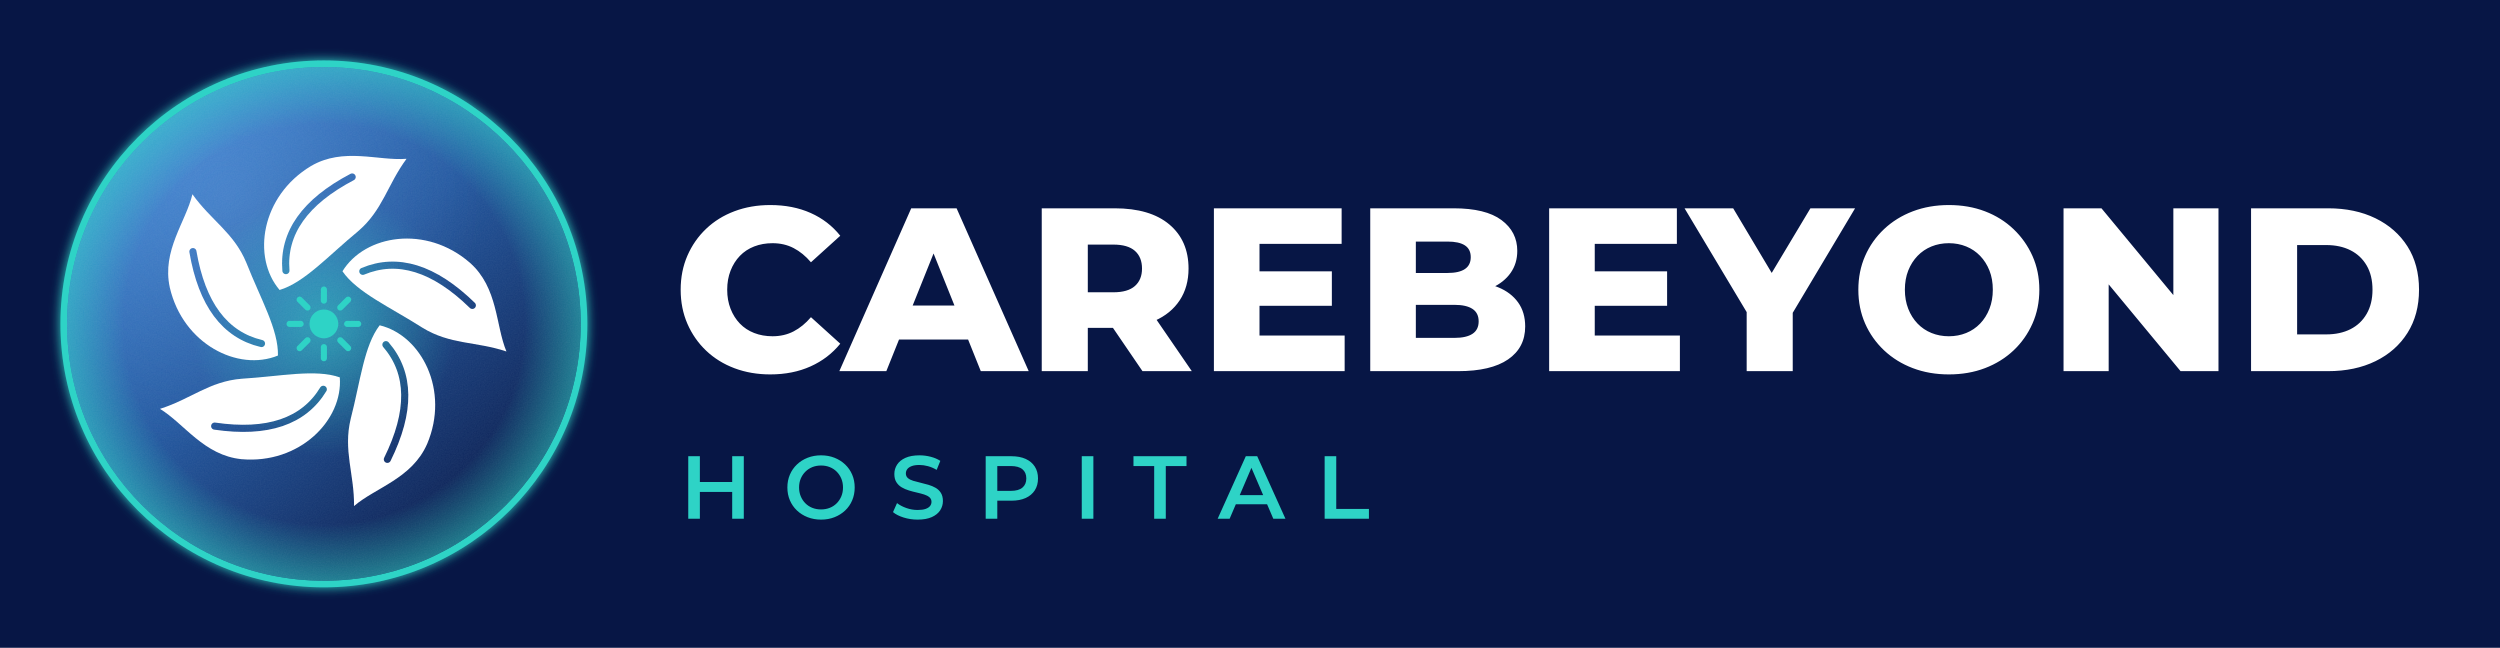
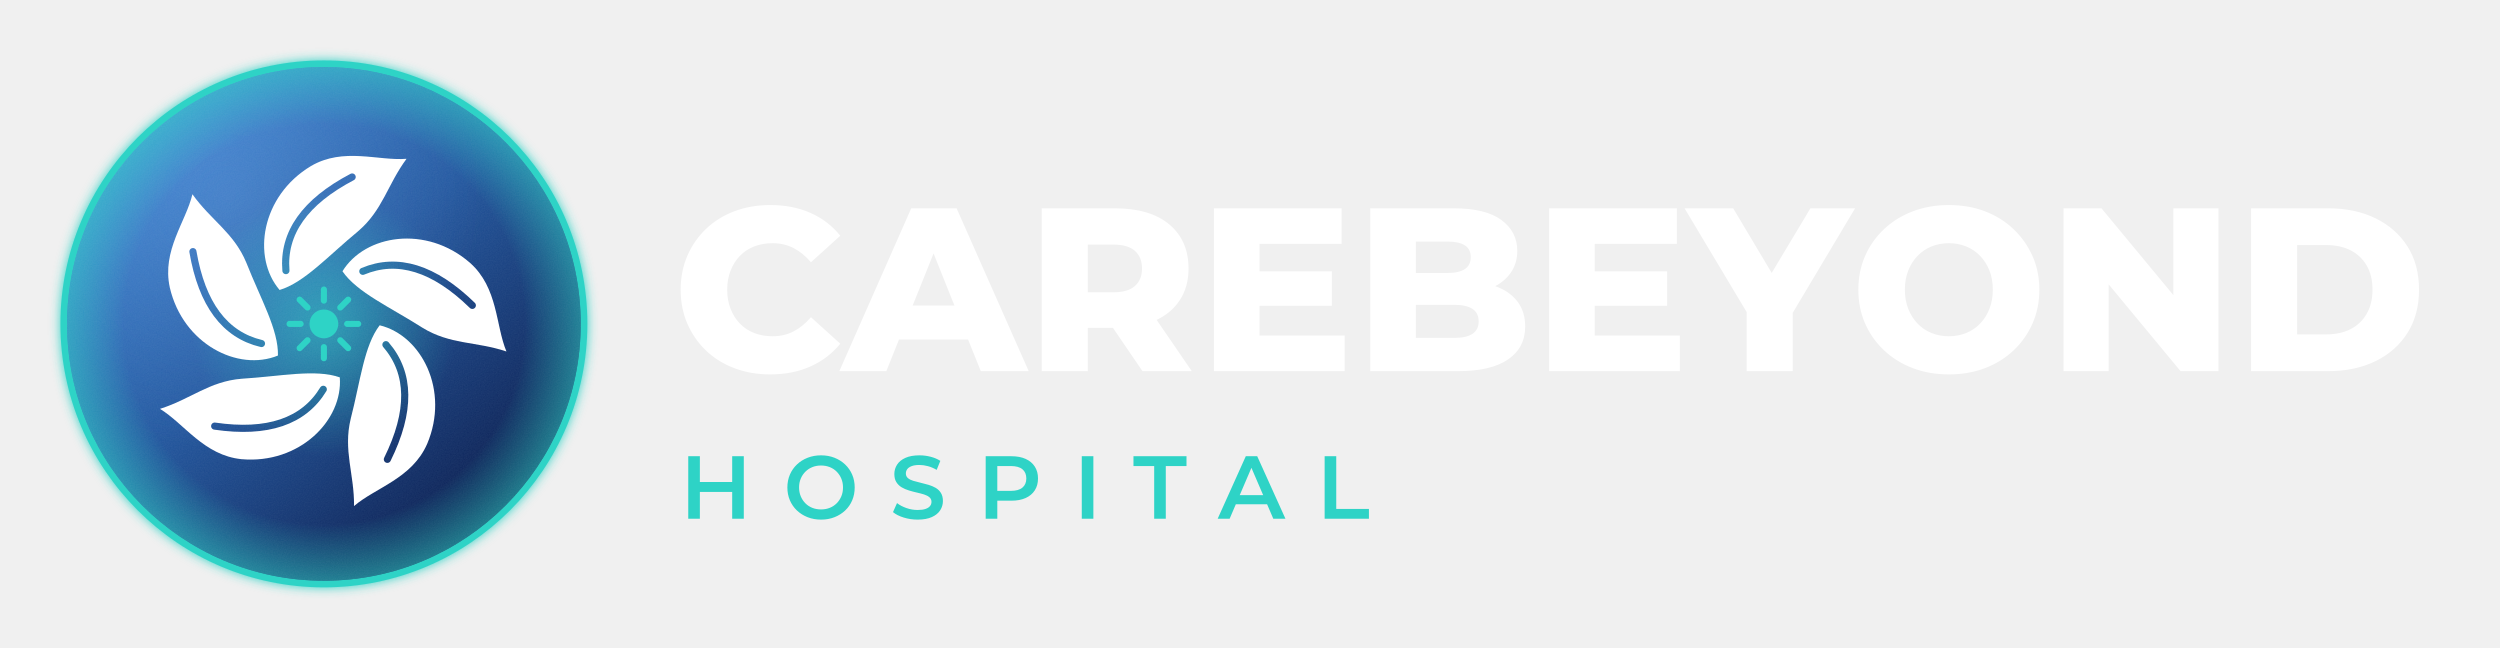
<svg xmlns="http://www.w3.org/2000/svg" viewBox="0 0 988 256" width="988" height="256">
-   <rect width="988" height="256" fill="#071645" />
  <g transform="translate(16 16) scale(0.4375)">
    <defs>
      <linearGradient id="g_teal_sun_dark" x1="90" y1="70" x2="420" y2="450" gradientUnits="userSpaceOnUse">
        <stop offset="0" stop-color="#3A82D0" />
        <stop offset="0.45" stop-color="#22579F" />
        <stop offset="1" stop-color="#071645" />
      </linearGradient>
      <radialGradient id="hl_teal_sun_dark" cx="170" cy="140" r="230" gradientUnits="userSpaceOnUse">
        <stop offset="0" stop-color="#8FC0FF" stop-opacity="0.22" />
        <stop offset="1" stop-color="#8FC0FF" stop-opacity="0" />
      </radialGradient>
      <radialGradient id="cg_teal_sun_dark" cx="256" cy="256" r="120" gradientUnits="userSpaceOnUse">
        <stop offset="0" stop-color="#2ED3C6" stop-opacity="0.55" />
        <stop offset="1" stop-color="#2ED3C6" stop-opacity="0" />
      </radialGradient>
      <radialGradient id="rg_teal_sun_dark" cx="256" cy="256" r="232" gradientUnits="userSpaceOnUse">
        <stop offset="0.78" stop-color="#2ED3C6" stop-opacity="0" />
        <stop offset="1" stop-color="#2ED3C6" stop-opacity="0.5" />
      </radialGradient>
      <filter id="og_teal_sun_dark" x="-10%" y="-10%" width="120%" height="120%">
        <feGaussianBlur stdDeviation="5" />
      </filter>
      <filter id="n_teal_sun_dark" x="0" y="0" width="100%" height="100%">
        <feTurbulence type="fractalNoise" baseFrequency="0.85" numOctaves="2" seed="7" />
        <feColorMatrix values="0 0 0 0 1  0 0 0 0 1  0 0 0 0 1  0 0 0 0.06 0" />
      </filter>
      <clipPath id="c_teal_sun_dark">
        <circle cx="256" cy="256" r="232" />
      </clipPath>
      <mask id="m_teal_sun_dark" maskUnits="userSpaceOnUse" x="0" y="0" width="512" height="512">
        <g transform="translate(256 256) scale(0.92) translate(-256 -256)">
          <g transform="rotate(0 256 256) translate(212.5 222.7) rotate(-35)">
            <path d="M0 0 C -4 -42, 38 -86, 95 -82 C 132 -79, 152 -48, 176 -34 C 146 -24, 128 -6, 96 -3 C 58 0, 24 8, 0 0 Z" fill="#fff" />
            <path d="M 16 -12 Q 44 -60 122 -50" fill="none" stroke="#000" stroke-width="7" stroke-linecap="round" />
          </g>
          <g transform="rotate(72 256 256) translate(212.5 222.7) rotate(-35)">
            <path d="M0 0 C -4 -42, 38 -86, 95 -82 C 132 -79, 152 -48, 176 -34 C 146 -24, 128 -6, 96 -3 C 58 0, 24 8, 0 0 Z" fill="#fff" />
            <path d="M 16 -12 Q 44 -60 122 -50" fill="none" stroke="#000" stroke-width="7" stroke-linecap="round" />
          </g>
          <g transform="rotate(144 256 256) translate(212.5 222.7) rotate(-35)">
            <path d="M0 0 C -4 -42, 38 -86, 95 -82 C 132 -79, 152 -48, 176 -34 C 146 -24, 128 -6, 96 -3 C 58 0, 24 8, 0 0 Z" fill="#fff" />
            <path d="M 16 -12 Q 44 -60 122 -50" fill="none" stroke="#000" stroke-width="7" stroke-linecap="round" />
          </g>
          <g transform="rotate(216 256 256) translate(212.5 222.7) rotate(-35)">
            <path d="M0 0 C -4 -42, 38 -86, 95 -82 C 132 -79, 152 -48, 176 -34 C 146 -24, 128 -6, 96 -3 C 58 0, 24 8, 0 0 Z" fill="#fff" />
            <path d="M 16 -12 Q 44 -60 122 -50" fill="none" stroke="#000" stroke-width="7" stroke-linecap="round" />
          </g>
          <g transform="rotate(288 256 256) translate(212.5 222.7) rotate(-35)">
            <path d="M0 0 C -4 -42, 38 -86, 95 -82 C 132 -79, 152 -48, 176 -34 C 146 -24, 128 -6, 96 -3 C 58 0, 24 8, 0 0 Z" fill="#fff" />
            <path d="M 16 -12 Q 44 -60 122 -50" fill="none" stroke="#000" stroke-width="7" stroke-linecap="round" />
          </g>
        </g>
      </mask>
      <mask id="a_teal_sun_dark" maskUnits="userSpaceOnUse" x="0" y="0" width="512" height="512">
        <g transform="translate(256 256) scale(0.92) translate(-256 -256)">
          <g transform="rotate(0 256 256) translate(212.5 222.7) rotate(-35)">
            <path d="M0 0 C -4 -42, 38 -86, 95 -82 C 132 -79, 152 -48, 176 -34 C 146 -24, 128 -6, 96 -3 C 58 0, 24 8, 0 0 Z" fill="#fff" />
            <path d="M 16 -12 Q 44 -60 122 -50" fill="none" stroke="#000" stroke-width="7" stroke-linecap="round" />
          </g>
        </g>
      </mask>
    </defs>
    <circle cx="256" cy="256" r="238" fill="#2ED3C6" opacity="1" filter="url(#og_teal_sun_dark)" />
    <circle cx="256" cy="256" r="235" fill="none" stroke="#2ED3C6" stroke-width="6" />
    <g clip-path="url(#c_teal_sun_dark)">
      <rect width="512" height="512" fill="url(#g_teal_sun_dark)" />
      <rect width="512" height="512" fill="url(#hl_teal_sun_dark)" />
      <rect width="512" height="512" fill="url(#cg_teal_sun_dark)" />
      <rect width="512" height="512" fill="url(#rg_teal_sun_dark)" />
      <rect width="512" height="512" filter="url(#n_teal_sun_dark)" />
    </g>
    <rect width="512" height="512" fill="#fff" mask="url(#m_teal_sun_dark)" />
    <circle cx="256" cy="256" r="13" fill="#2ED3C6" />
    <g stroke="#2ED3C6" stroke-width="5.5" stroke-linecap="round">
      <line x1="277.0" y1="256.0" x2="287.0" y2="256.0" />
      <line x1="270.8" y1="270.8" x2="277.9" y2="277.9" />
      <line x1="256.0" y1="277.0" x2="256.0" y2="287.0" />
      <line x1="241.2" y1="270.8" x2="234.1" y2="277.9" />
      <line x1="235.0" y1="256.0" x2="225.0" y2="256.0" />
      <line x1="241.2" y1="241.2" x2="234.1" y2="234.1" />
      <line x1="256.0" y1="235.0" x2="256.0" y2="225.0" />
      <line x1="270.8" y1="241.2" x2="277.9" y2="234.1" />
    </g>
  </g>
  <path d="M304.398 147.967Q296.767 147.967 290.285 145.531Q283.803 143.094 279.068 138.589Q274.333 134.084 271.666 127.97Q269.0 121.855 269.0 114.5Q269.0 107.145 271.666 101.03Q274.333 94.916 279.068 90.411Q283.803 85.906 290.285 83.469Q296.767 81.033 304.398 81.033Q313.317 81.033 320.35 84.159Q327.384 87.285 332.073 93.169L320.488 103.651Q317.362 99.973 313.638 98.042Q309.915 96.111 305.318 96.111Q301.364 96.111 298.054 97.399Q294.744 98.686 292.4 101.122Q290.055 103.559 288.722 106.961Q287.389 110.363 287.389 114.5Q287.389 118.637 288.722 122.039Q290.055 125.441 292.4 127.878Q294.744 130.314 298.054 131.601Q301.364 132.889 305.318 132.889Q309.915 132.889 313.638 130.958Q317.362 129.027 320.488 125.349L332.073 135.831Q327.384 141.623 320.35 144.795Q313.317 147.967 304.398 147.967ZM331.705 146.68 360.116 82.32H378.045L406.547 146.68H387.607L365.357 91.238H372.528L350.278 146.68ZM347.244 134.176 351.933 120.752H383.377L388.067 134.176ZM411.696 146.68V82.32H440.474Q454.541 82.32 462.127 88.71Q469.712 95.1 469.712 106.133Q469.712 113.397 466.218 118.683Q462.724 123.97 456.334 126.774Q449.944 129.579 441.118 129.579H421.81L429.901 121.947V146.68ZM451.507 146.68 435.509 123.235H454.909L470.999 146.68ZM429.901 123.878 421.81 115.511H440.014Q445.715 115.511 448.519 113.029Q451.323 110.546 451.323 106.133Q451.323 101.628 448.519 99.145Q445.715 96.663 440.014 96.663H421.81L429.901 88.296ZM479.734 146.68V82.32H530.211V96.387H497.755V132.613H531.406V146.68ZM496.468 120.844V107.236H526.349V120.844ZM541.52 146.68V82.32H574.435Q587.124 82.32 593.376 86.963Q599.628 91.606 599.628 99.145Q599.628 104.11 597.008 107.834Q594.387 111.558 589.652 113.718Q584.917 115.879 578.389 115.879L580.228 111.466Q587.032 111.466 592.089 113.535Q597.145 115.603 599.95 119.511Q602.754 123.418 602.754 129.027Q602.754 137.394 595.996 142.037Q589.238 146.68 576.274 146.68ZM559.541 133.532H574.803Q579.492 133.532 581.929 131.923Q584.365 130.314 584.365 127.004Q584.365 123.694 581.929 122.085Q579.492 120.476 574.803 120.476H558.253V107.88H572.045Q576.642 107.88 578.941 106.317Q581.239 104.754 581.239 101.628Q581.239 98.502 578.941 96.985Q576.642 95.468 572.045 95.468H559.541ZM612.224 146.68V82.32H662.701V96.387H630.245V132.613H663.896V146.68ZM628.958 120.844V107.236H658.839V120.844ZM690.284 146.68V119.465L694.513 130.406L665.735 82.32H684.951L705.73 117.166H694.605L715.476 82.32H733.13L704.443 130.406L708.489 119.465V146.68ZM770.183 147.967Q762.459 147.967 755.931 145.485Q749.404 143.002 744.576 138.451Q739.749 133.9 737.083 127.832Q734.417 121.764 734.417 114.5Q734.417 107.236 737.083 101.168Q739.749 95.1 744.576 90.549Q749.404 85.998 755.931 83.515Q762.459 81.033 770.183 81.033Q777.998 81.033 784.48 83.515Q790.962 85.998 795.743 90.549Q800.524 95.1 803.236 101.168Q805.949 107.236 805.949 114.5Q805.949 121.764 803.236 127.878Q800.524 133.992 795.743 138.497Q790.962 143.002 784.48 145.485Q777.998 147.967 770.183 147.967ZM770.183 132.889Q773.86 132.889 777.032 131.601Q780.204 130.314 782.549 127.878Q784.894 125.441 786.227 122.039Q787.56 118.637 787.56 114.5Q787.56 110.271 786.227 106.915Q784.894 103.559 782.549 101.122Q780.204 98.686 777.032 97.399Q773.86 96.111 770.183 96.111Q766.505 96.111 763.333 97.399Q760.161 98.686 757.816 101.122Q755.472 103.559 754.139 106.915Q752.805 110.271 752.805 114.5Q752.805 118.637 754.139 122.039Q755.472 125.441 757.816 127.878Q760.161 130.314 763.333 131.601Q766.505 132.889 770.183 132.889ZM815.511 146.68V82.32H830.497L865.988 125.165H858.908V82.32H876.745V146.68H861.758L826.268 103.835H833.348V146.68ZM889.617 146.68V82.32H920.05Q930.716 82.32 938.807 86.273Q946.898 90.227 951.449 97.399Q956.0 104.57 956.0 114.5Q956.0 124.338 951.449 131.555Q946.898 138.773 938.807 142.727Q930.716 146.68 920.05 146.68ZM907.822 132.153H919.315Q924.831 132.153 928.923 130.084Q933.014 128.016 935.313 124.016Q937.611 120.017 937.611 114.5Q937.611 108.891 935.313 104.938Q933.014 100.984 928.923 98.916Q924.831 96.847 919.315 96.847H907.822Z" fill="#FFFFFF" />
  <path d="M289.361 205.0V180.3H293.948V205.0ZM272.0 205.0V180.3H276.587V205.0ZM276.199 194.414V190.498H289.713V194.414ZM324.508 205.353Q321.614 205.353 319.179 204.4Q316.745 203.447 314.945 201.736Q313.146 200.025 312.158 197.714Q311.17 195.402 311.17 192.65Q311.17 189.898 312.158 187.587Q313.146 185.275 314.945 183.564Q316.745 181.853 319.179 180.9Q321.614 179.947 324.472 179.947Q327.366 179.947 329.783 180.9Q332.2 181.853 333.999 183.564Q335.799 185.275 336.787 187.587Q337.775 189.898 337.775 192.65Q337.775 195.402 336.787 197.731Q335.799 200.06 333.999 201.754Q332.2 203.447 329.783 204.4Q327.366 205.353 324.508 205.353ZM324.472 201.33Q326.342 201.33 327.93 200.695Q329.518 200.06 330.683 198.878Q331.847 197.696 332.5 196.126Q333.153 194.555 333.153 192.65Q333.153 190.745 332.5 189.174Q331.847 187.604 330.683 186.422Q329.518 185.24 327.93 184.605Q326.342 183.97 324.472 183.97Q322.602 183.97 321.032 184.605Q319.462 185.24 318.28 186.422Q317.098 187.604 316.445 189.174Q315.792 190.745 315.792 192.65Q315.792 194.52 316.445 196.108Q317.098 197.696 318.262 198.878Q319.426 200.06 321.014 200.695Q322.602 201.33 324.472 201.33ZM362.654 205.353Q359.76 205.353 357.114 204.524Q354.468 203.694 352.915 202.389L354.503 198.825Q355.985 199.989 358.173 200.766Q360.36 201.542 362.654 201.542Q364.595 201.542 365.794 201.119Q366.994 200.695 367.559 199.972Q368.123 199.248 368.123 198.331Q368.123 197.202 367.312 196.514Q366.5 195.826 365.212 195.42Q363.924 195.014 362.354 194.661Q360.784 194.308 359.213 193.832Q357.643 193.356 356.355 192.597Q355.067 191.838 354.256 190.568Q353.444 189.298 353.444 187.322Q353.444 185.311 354.521 183.635Q355.597 181.958 357.802 180.953Q360.007 179.947 363.395 179.947Q365.618 179.947 367.806 180.512Q369.993 181.076 371.616 182.135L370.17 185.699Q368.511 184.711 366.747 184.234Q364.983 183.758 363.36 183.758Q361.454 183.758 360.272 184.217Q359.09 184.675 358.543 185.416Q357.996 186.157 357.996 187.11Q357.996 188.239 358.79 188.927Q359.584 189.615 360.872 190.004Q362.16 190.392 363.748 190.762Q365.336 191.133 366.906 191.591Q368.476 192.05 369.764 192.791Q371.052 193.532 371.846 194.802Q372.64 196.073 372.64 198.013Q372.64 199.989 371.563 201.666Q370.487 203.342 368.264 204.347Q366.041 205.353 362.654 205.353ZM389.544 205.0V180.3H399.706Q402.988 180.3 405.334 181.359Q407.681 182.417 408.951 184.393Q410.221 186.369 410.221 189.086Q410.221 191.803 408.951 193.779Q407.681 195.755 405.334 196.814Q402.988 197.872 399.706 197.872H392.085L394.131 195.72V205.0ZM394.131 196.214 392.085 193.991H399.495Q402.529 193.991 404.064 192.703Q405.599 191.415 405.599 189.086Q405.599 186.722 404.064 185.452Q402.529 184.181 399.495 184.181H392.085L394.131 181.923ZM427.514 205.0V180.3H432.101V205.0ZM456.133 205.0V184.181H447.947V180.3H468.906V184.181H460.72V205.0ZM481.224 205.0 492.339 180.3H496.855L508.005 205.0H503.207L493.644 182.735H495.479L485.952 205.0ZM486.34 199.284 487.575 195.685H500.913L502.148 199.284ZM523.498 205.0V180.3H528.085V201.119H541.0V205.0Z" fill="#2ED3C6" />
</svg>
